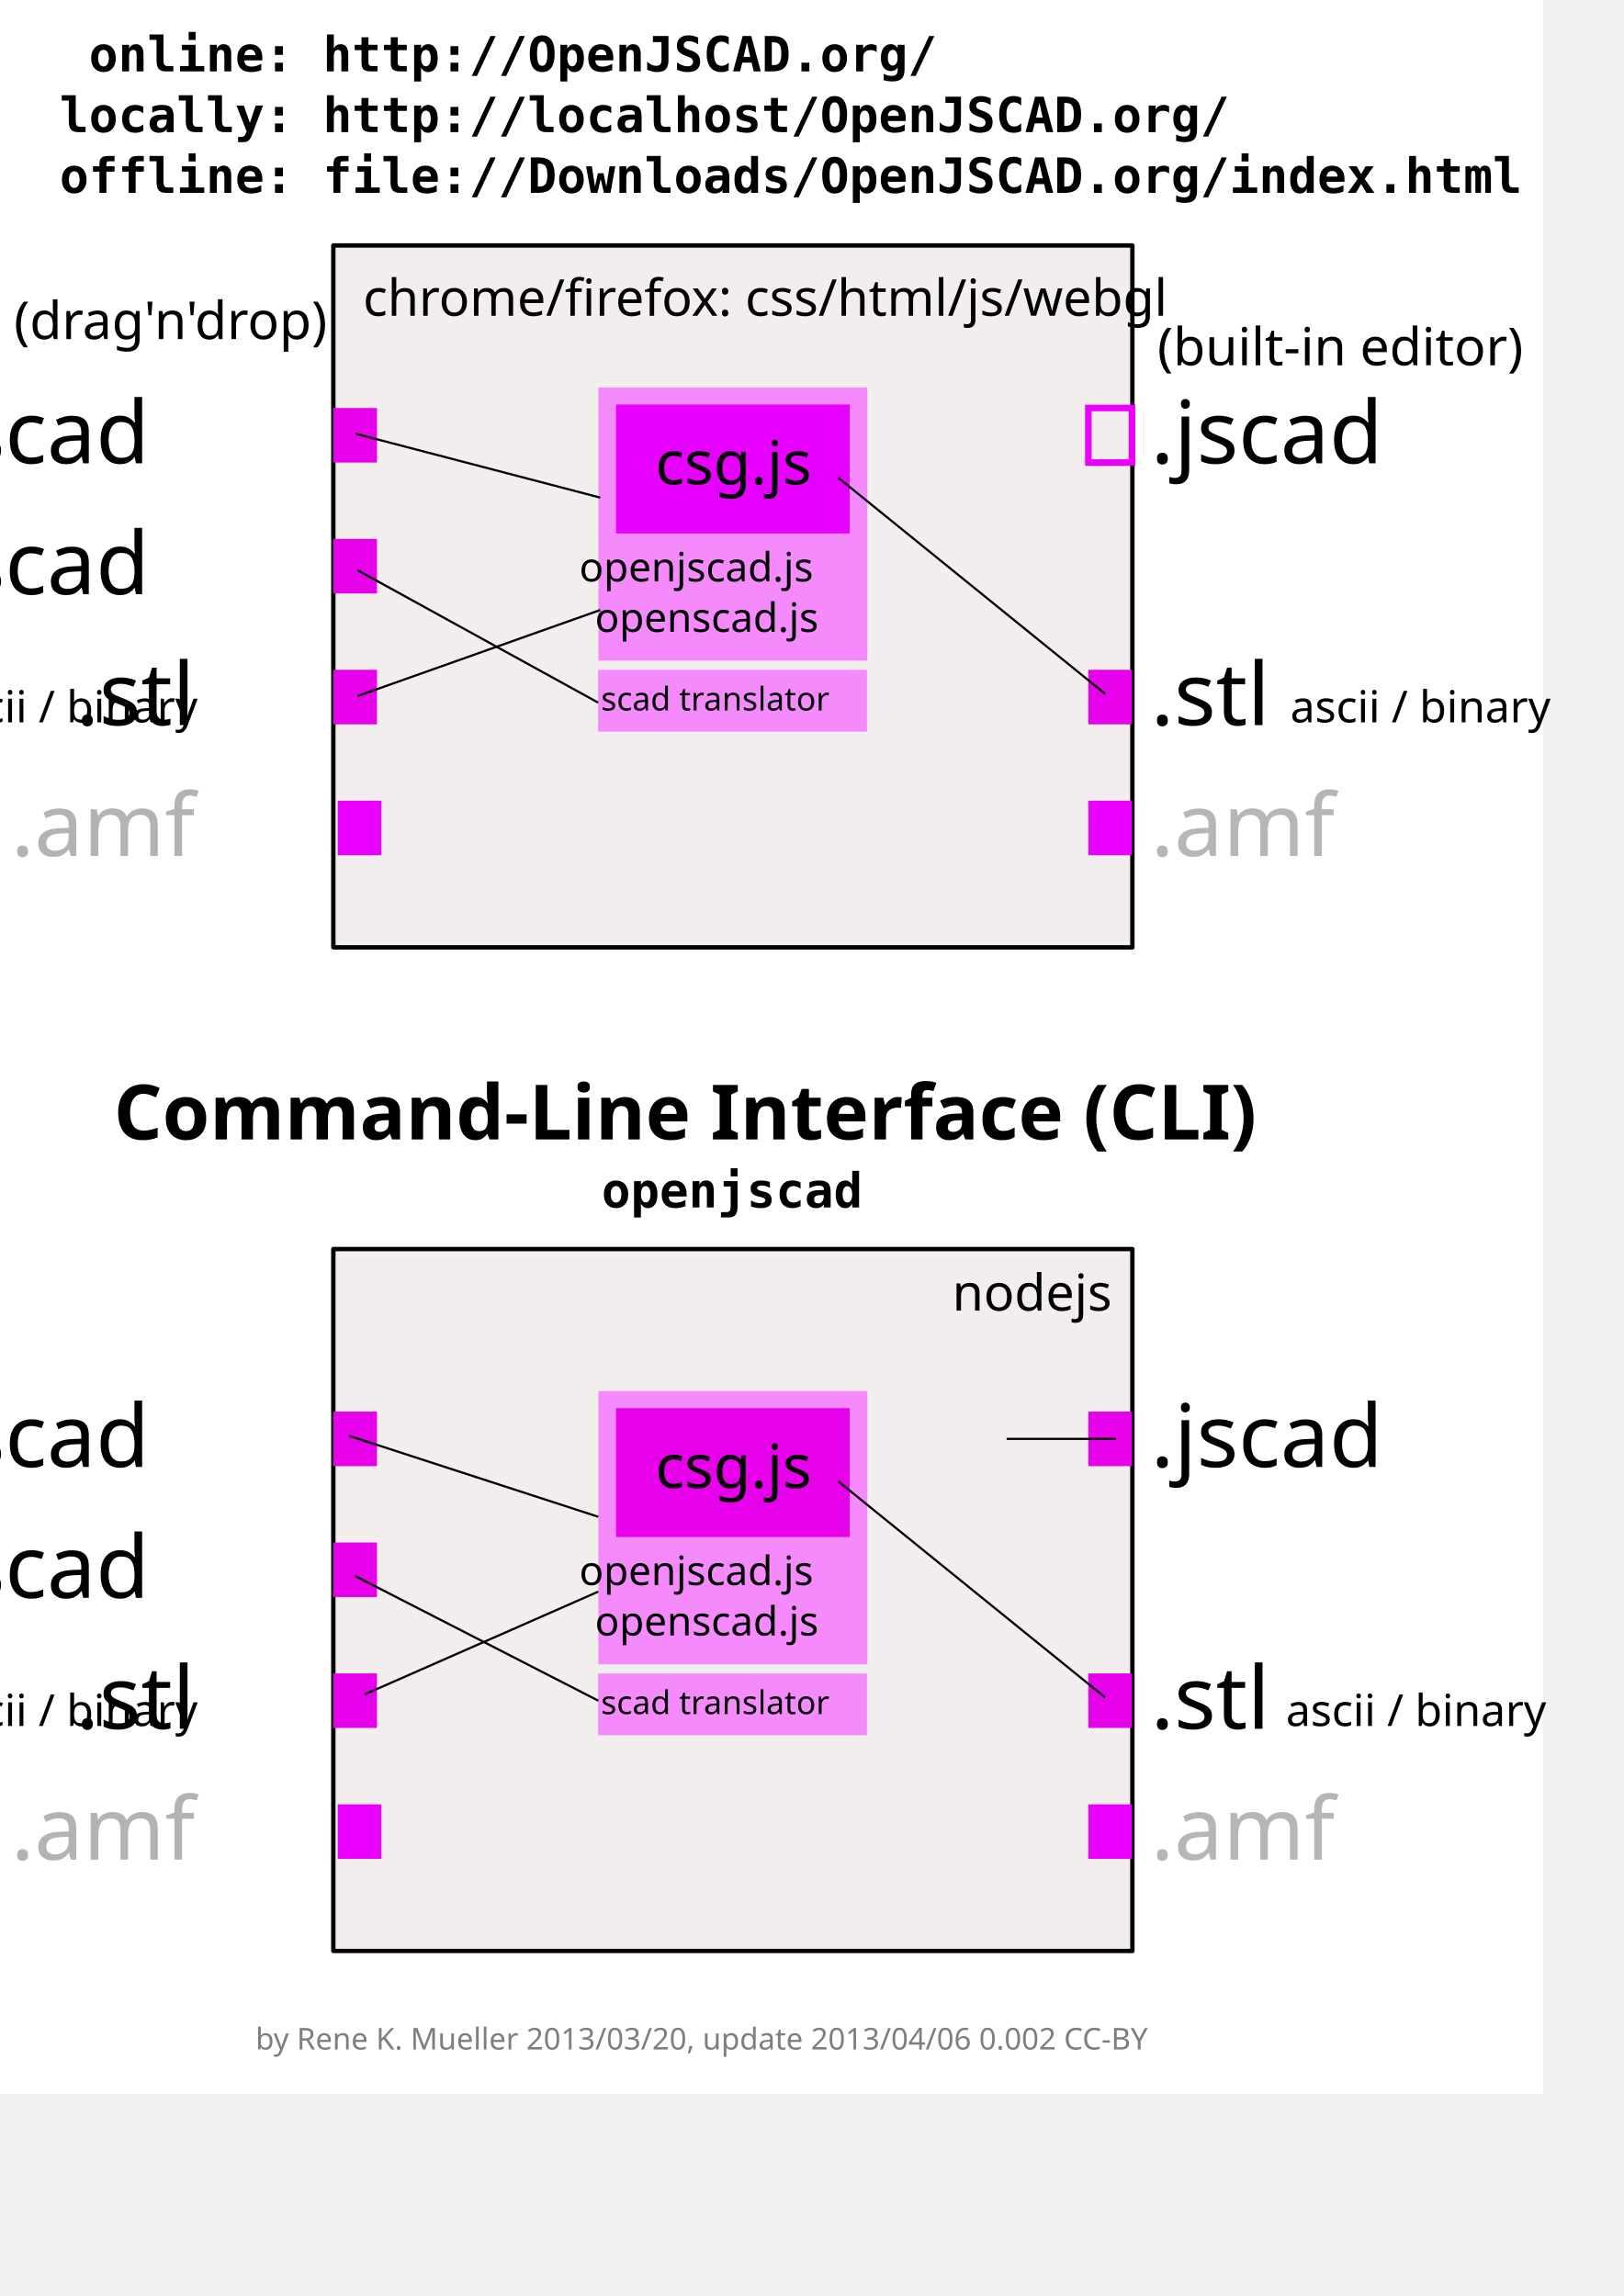
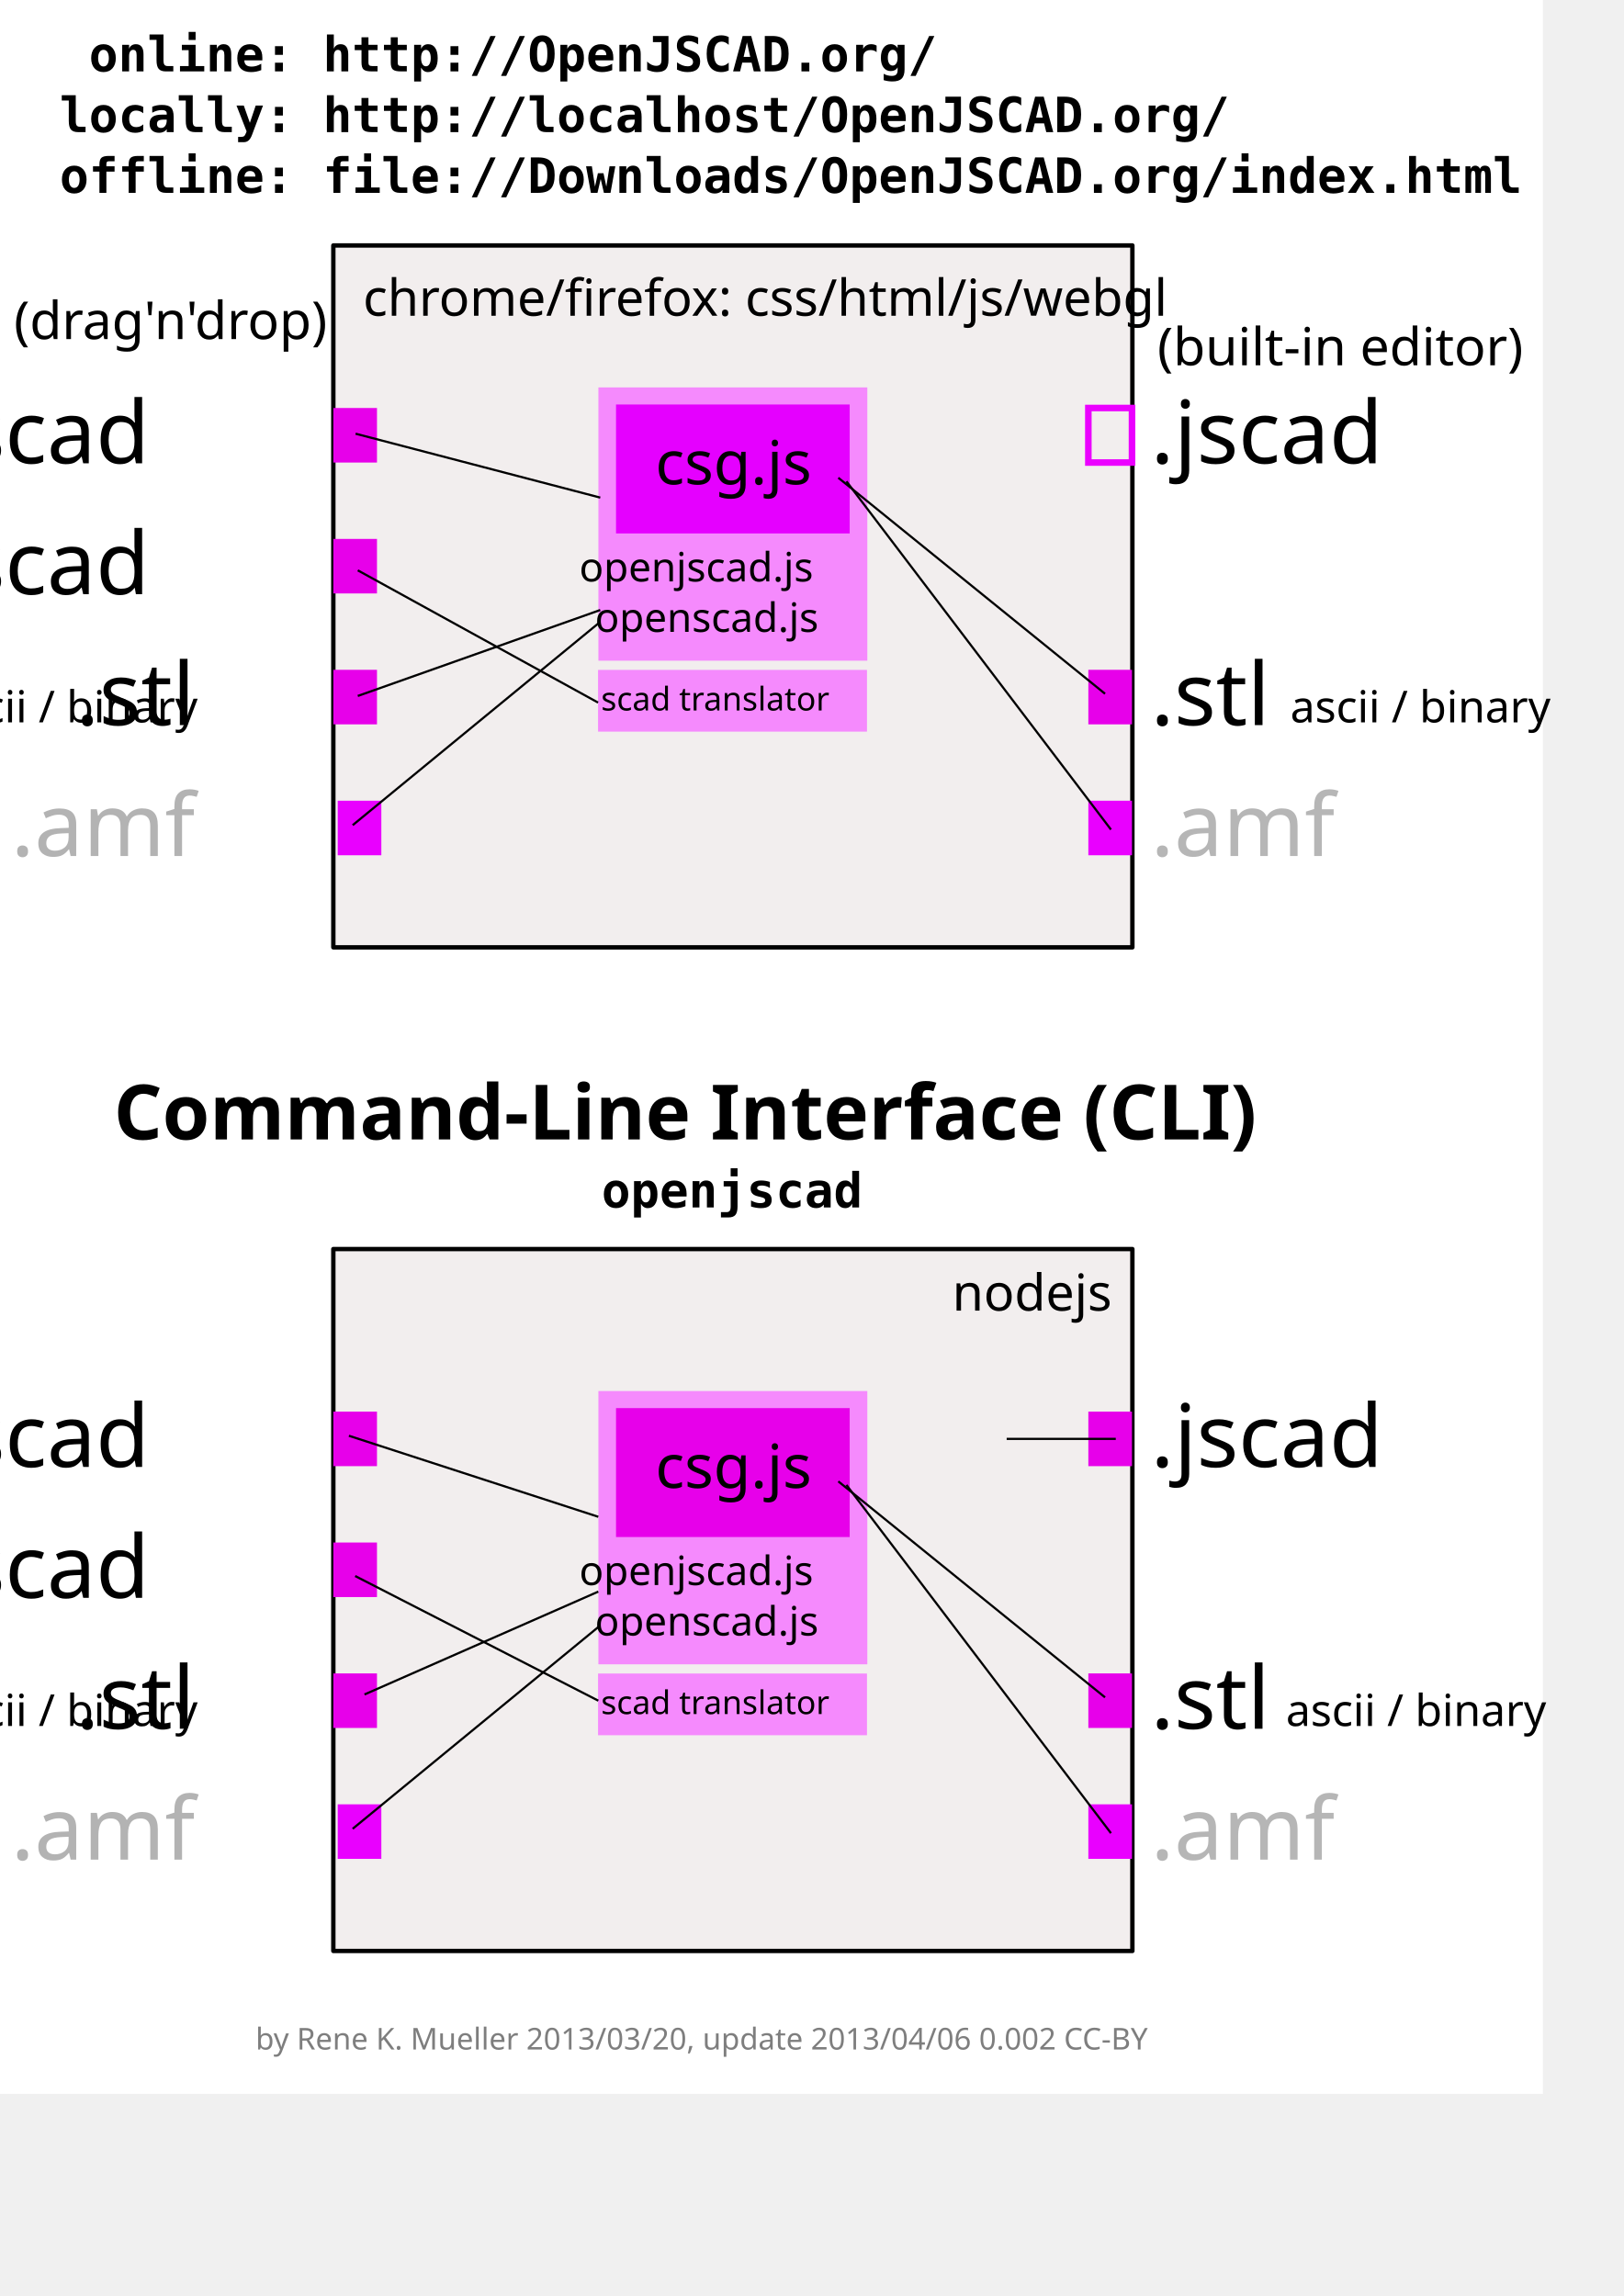
<svg xmlns="http://www.w3.org/2000/svg" width="744.094" height="1052.362" id="svg2" version="1.1">
  <defs id="defs4" />
  <g id="layer1">
    <rect style="fill:#ffffff;fill-opacity:1;stroke:none" id="rect4300" width="748.29" height="1018.605" x="-41.224" y="-58.887" />
    <rect y="572.503" x="152.756" height="321.708" width="366.182" id="rect3876" style="fill:#f2eeee;fill-opacity:1;stroke:#000000;stroke-width:2.01;stroke-linecap:round;stroke-linejoin:round;stroke-miterlimit:4;stroke-opacity:1;stroke-dasharray:none;stroke-dashoffset:0" />
    <text xml:space="preserve" style="font-size:40px;font-style:normal;font-weight:normal;line-height:125%;letter-spacing:0px;word-spacing:0px;fill:#000000;fill-opacity:1;stroke:none;font-family:Sans" x="286.883" y="306.87" id="text4128">
      <tspan id="tspan4130" x="286.883" y="306.87" />
    </text>
    <text xml:space="preserve" style="font-size:35px;font-style:normal;font-variant:normal;font-weight:bold;font-stretch:normal;text-align:center;line-height:125%;letter-spacing:0px;word-spacing:0px;writing-mode:lr-tb;text-anchor:middle;fill:#000000;fill-opacity:1;stroke:none;font-family:Sans;-inkscape-font-specification:Sans Bold" x="333.688" y="-5.471" id="text3788">
      <tspan id="tspan3790" x="333.688" y="-5.471">Web Browser</tspan>
    </text>
    <text xml:space="preserve" style="font-size:35px;font-style:normal;font-variant:normal;font-weight:bold;font-stretch:normal;text-align:center;line-height:125%;letter-spacing:0px;word-spacing:0px;writing-mode:lr-tb;text-anchor:middle;fill:#000000;fill-opacity:1;stroke:none;font-family:Sans;-inkscape-font-specification:Sans Bold" x="336.732" y="522.261" id="text3792">
      <tspan id="tspan3794" x="336.732" y="522.261">Command-Line Interface (CLI)</tspan>
    </text>
    <text xml:space="preserve" style="font-size:40px;font-style:normal;font-variant:normal;font-weight:normal;font-stretch:normal;text-align:end;line-height:125%;letter-spacing:0px;word-spacing:0px;writing-mode:lr-tb;text-anchor:end;fill:#000000;fill-opacity:1;stroke:none;font-family:Sans;-inkscape-font-specification:Sans" x="141.328" y="672.362" id="text3826">
      <tspan id="tspan3828" x="141.328" y="672.362">.jscad</tspan>
      <tspan x="141.328" y="722.362" id="tspan3832" />
    </text>
    <text id="text3844" y="732.362" x="141.328" style="font-size:40px;font-style:normal;font-variant:normal;font-weight:normal;font-stretch:normal;text-align:end;line-height:125%;letter-spacing:0px;word-spacing:0px;writing-mode:lr-tb;text-anchor:end;fill:#000000;fill-opacity:1;stroke:none;font-family:Sans;-inkscape-font-specification:Sans" xml:space="preserve">
      <tspan y="732.362" x="141.328" id="tspan3846">.scad</tspan>
      <tspan id="tspan3848" y="782.362" x="141.328" />
    </text>
    <text xml:space="preserve" style="font-size:40px;font-style:normal;font-variant:normal;font-weight:normal;font-stretch:normal;text-align:end;line-height:125%;letter-spacing:0px;word-spacing:0px;writing-mode:lr-tb;text-anchor:end;fill:#000000;fill-opacity:1;stroke:none;font-family:Sans;-inkscape-font-specification:Sans" x="141.328" y="792.362" id="text3850">
      <tspan x="141.328" y="792.362" id="tspan3854">.stl</tspan>
    </text>
    <text id="text3886" y="672.362" x="527.328" style="font-size:40px;font-style:normal;font-variant:normal;font-weight:normal;font-stretch:normal;text-align:start;line-height:125%;letter-spacing:0px;word-spacing:0px;writing-mode:lr-tb;text-anchor:start;fill:#000000;fill-opacity:1;stroke:none;font-family:Sans;-inkscape-font-specification:Sans" xml:space="preserve">
      <tspan y="672.362" x="527.328" id="tspan3888">.jscad</tspan>
      <tspan id="tspan3890" y="722.362" x="527.328" />
    </text>
    <text id="text3898" y="792.362" x="527.328" style="font-size:40px;font-style:normal;font-variant:normal;font-weight:normal;font-stretch:normal;text-align:start;line-height:125%;letter-spacing:0px;word-spacing:0px;writing-mode:lr-tb;text-anchor:start;fill:#000000;fill-opacity:1;stroke:none;font-family:Sans;-inkscape-font-specification:Sans" xml:space="preserve">
      <tspan id="tspan3900" y="792.362" x="527.328">.stl</tspan>
    </text>
    <rect style="fill:#e700ea;fill-opacity:1;stroke:none" id="rect3858" width="20" height="25" x="152.756" y="647.005" />
    <rect y="707.005" x="152.756" height="25" width="20" id="rect3860" style="fill:#e700ea;fill-opacity:1;stroke:none" />
    <rect style="fill:#e700ea;fill-opacity:1;stroke:none" id="rect3862" width="20" height="25" x="152.756" y="767.005" />
    <rect y="767.005" x="498.756" height="25" width="20" id="rect3870" style="fill:#e700ea;fill-opacity:1;stroke:none" />
    <rect y="647.005" x="498.756" height="25" width="20" id="rect3904" style="fill:#e700ea;fill-opacity:1;stroke:none" />
    <rect style="fill:#f2eeee;fill-opacity:1;stroke:#000000;stroke-width:2.01;stroke-linecap:round;stroke-linejoin:round;stroke-miterlimit:4;stroke-opacity:1;stroke-dasharray:none;stroke-dashoffset:0" id="rect3083" width="366.182" height="321.708" x="152.756" y="112.503" />
    <rect y="187.005" x="152.756" height="25" width="20" id="rect3906" style="fill:#e700ea;fill-opacity:1;stroke:none" />
    <rect style="fill:#e700ea;fill-opacity:1;stroke:none" id="rect3908" width="20" height="25" x="152.756" y="247.005" />
    <rect y="307.005" x="152.756" height="25" width="20" id="rect3910" style="fill:#e700ea;fill-opacity:1;stroke:none" />
    <text id="text3926" y="212.362" x="141.328" style="font-size:40px;font-style:normal;font-variant:normal;font-weight:normal;font-stretch:normal;text-align:end;line-height:125%;letter-spacing:0px;word-spacing:0px;writing-mode:lr-tb;text-anchor:end;fill:#000000;fill-opacity:1;stroke:none;font-family:Sans;-inkscape-font-specification:Sans" xml:space="preserve">
      <tspan y="212.362" x="141.328" id="tspan3928">.jscad</tspan>
      <tspan id="tspan3930" y="262.362" x="141.328" />
    </text>
    <text xml:space="preserve" style="font-size:40px;font-style:normal;font-variant:normal;font-weight:normal;font-stretch:normal;text-align:end;line-height:125%;letter-spacing:0px;word-spacing:0px;writing-mode:lr-tb;text-anchor:end;fill:#000000;fill-opacity:1;stroke:none;font-family:Sans;-inkscape-font-specification:Sans" x="141.328" y="272.362" id="text3932">
      <tspan id="tspan3934" x="141.328" y="272.362">.scad</tspan>
      <tspan x="141.328" y="322.362" id="tspan3936" />
    </text>
    <text id="text3938" y="332.362" x="141.328" style="font-size:40px;font-style:normal;font-variant:normal;font-weight:normal;font-stretch:normal;text-align:end;line-height:125%;letter-spacing:0px;word-spacing:0px;writing-mode:lr-tb;text-anchor:end;fill:#000000;fill-opacity:1;stroke:none;font-family:Sans;-inkscape-font-specification:Sans" xml:space="preserve">
      <tspan id="tspan3940" y="332.362" x="141.328">.stl</tspan>
    </text>
    <text xml:space="preserve" style="font-size:40px;font-style:normal;font-variant:normal;font-weight:normal;font-stretch:normal;text-align:start;line-height:125%;letter-spacing:0px;word-spacing:0px;writing-mode:lr-tb;text-anchor:start;fill:#000000;fill-opacity:1;stroke:none;font-family:Sans;-inkscape-font-specification:Sans" x="527.328" y="332.362" id="text3950">
      <tspan x="527.328" y="332.362" id="tspan3952">.stl</tspan>
    </text>
    <rect style="fill:#e700ea;fill-opacity:1;stroke:none" id="rect3954" width="20" height="25" x="498.756" y="307.005" />
    <text id="text4014" y="553.435" x="275.663" style="font-size:22.081px;font-style:normal;font-variant:normal;font-weight:bold;font-stretch:normal;text-align:start;line-height:125%;letter-spacing:0px;word-spacing:0px;writing-mode:lr-tb;text-anchor:start;fill:#000000;fill-opacity:1;stroke:none;font-family:Monospace;-inkscape-font-specification:Monospace Bold" xml:space="preserve">
      <tspan id="tspan4018" y="553.435" x="275.663">openjscad</tspan>
    </text>
    <rect style="fill:#f58afd;fill-opacity:1;stroke:none" id="rect4126" width="123.239" height="125.259" x="274.228" y="177.57" />
    <rect style="fill:#e500ff;fill-opacity:1;stroke:none" id="rect4107" width="107.076" height="59.094" x="282.309" y="185.399" />
    <text xml:space="preserve" style="font-size:27.776px;font-style:normal;font-weight:normal;line-height:125%;letter-spacing:0px;word-spacing:0px;fill:#000000;fill-opacity:1;stroke:none;font-family:Sans" x="300.334" y="221.964" id="text4109">
      <tspan id="tspan4111" x="300.334" y="221.964">csg.js</tspan>
    </text>
    <text id="text4132" y="266.499" x="335.897" style="font-size:18.492px;font-style:normal;font-variant:normal;font-weight:normal;font-stretch:normal;text-align:center;line-height:125%;letter-spacing:0px;word-spacing:0px;writing-mode:lr-tb;text-anchor:middle;fill:#000000;fill-opacity:1;stroke:none;font-family:Sans;-inkscape-font-specification:Sans" xml:space="preserve">
      <tspan y="266.499" x="335.897" id="tspan4134">openjscad.js</tspan>
      <tspan y="289.614" x="335.897" id="tspan4138">openscad.js</tspan>
    </text>
    <rect style="fill:#f58afd;fill-opacity:1;stroke:none" id="rect4158" width="123.239" height="28.284" x="274.069" y="307.052" />
    <text xml:space="preserve" style="font-size:14.942px;font-style:normal;font-variant:normal;font-weight:normal;font-stretch:normal;text-align:center;line-height:125%;letter-spacing:0px;word-spacing:0px;writing-mode:lr-tb;text-anchor:middle;fill:#000000;fill-opacity:1;stroke:none;font-family:Sans;-inkscape-font-specification:Sans" x="337.489" y="325.635" id="text4160">
      <tspan id="tspan4164" x="337.489" y="325.635">scad translator</tspan>
    </text>
    <path style="fill:none;stroke:#000000;stroke-width:1px;stroke-linecap:butt;stroke-linejoin:miter;stroke-opacity:1" d="M 163.962,318.991 275.079,279.595" id="path4168" />
    <path style="fill:none;stroke:#000000;stroke-width:1px;stroke-linecap:butt;stroke-linejoin:miter;stroke-opacity:1" d="m 162.952,198.783 112.127,29.294 0,0" id="path4170" />
    <path style="fill:none;stroke:#000000;stroke-width:1px;stroke-linecap:butt;stroke-linejoin:miter;stroke-opacity:1" d="m 163.962,261.413 110.107,60.609" id="path4172" />
    <path style="fill:none;stroke:#000000;stroke-width:1px;stroke-linecap:butt;stroke-linejoin:miter;stroke-opacity:1" d="m 384.176,218.986 122.228,98.995" id="path4187" />
    <rect y="637.57" x="274.228" height="125.259" width="123.239" id="rect4222" style="fill:#f58afd;fill-opacity:1;stroke:none" />
    <rect y="645.399" x="282.309" height="59.094" width="107.076" id="rect4224" style="fill:#e700ea;fill-opacity:1;stroke:none" />
    <text id="text4226" y="681.964" x="300.334" style="font-size:27.776px;font-style:normal;font-weight:normal;line-height:125%;letter-spacing:0px;word-spacing:0px;fill:#000000;fill-opacity:1;stroke:none;font-family:Sans" xml:space="preserve">
      <tspan y="681.964" x="300.334" id="tspan4228">csg.js</tspan>
    </text>
    <text xml:space="preserve" style="font-size:18.492px;font-style:normal;font-variant:normal;font-weight:normal;font-stretch:normal;text-align:center;line-height:125%;letter-spacing:0px;word-spacing:0px;writing-mode:lr-tb;text-anchor:middle;fill:#000000;fill-opacity:1;stroke:none;font-family:Sans;-inkscape-font-specification:Sans" x="335.897" y="726.499" id="text4230">
      <tspan id="tspan4232" x="335.897" y="726.499">openjscad.js</tspan>
      <tspan id="tspan4234" x="335.897" y="749.614">openscad.js</tspan>
    </text>
    <rect y="767.052" x="274.069" height="28.284" width="123.239" id="rect4236" style="fill:#f58afd;fill-opacity:1;stroke:none" />
    <text id="text4238" y="785.635" x="337.489" style="font-size:14.942px;font-style:normal;font-variant:normal;font-weight:normal;font-stretch:normal;text-align:center;line-height:125%;letter-spacing:0px;word-spacing:0px;writing-mode:lr-tb;text-anchor:middle;fill:#000000;fill-opacity:1;stroke:none;font-family:Sans;-inkscape-font-specification:Sans" xml:space="preserve">
      <tspan y="785.635" x="337.489" id="tspan4240">scad translator</tspan>
    </text>
    <path style="fill:none;stroke:#000000;stroke-width:1px;stroke-linecap:butt;stroke-linejoin:miter;stroke-opacity:1" d="m 159.899,658.076 114.286,37.143" id="path4242" />
    <path style="fill:none;stroke:#000000;stroke-width:1px;stroke-linecap:butt;stroke-linejoin:miter;stroke-opacity:1" d="m 162.756,722.362 111.429,57.143" id="path4244" />
    <path style="fill:none;stroke:#000000;stroke-width:1px;stroke-linecap:butt;stroke-linejoin:miter;stroke-opacity:1" d="M 167.042,776.648 274.185,729.505" id="path4246" />
    <path style="fill:none;stroke:#000000;stroke-width:1px;stroke-linecap:butt;stroke-linejoin:miter;stroke-opacity:1" d="m 461.328,659.505 50,0" id="path4252" />
    <text xml:space="preserve" style="font-size:40px;font-style:normal;font-variant:normal;font-weight:normal;font-stretch:normal;text-align:start;line-height:125%;letter-spacing:0px;word-spacing:0px;writing-mode:lr-tb;text-anchor:start;fill:#000000;fill-opacity:1;stroke:none;font-family:Sans;-inkscape-font-specification:Sans" x="527.328" y="212.362" id="text4258">
      <tspan id="tspan4260" x="527.328" y="212.362">.jscad</tspan>
      <tspan x="527.328" y="262.362" id="tspan4262" />
    </text>
    <text xml:space="preserve" style="font-size:24px;font-style:normal;font-variant:normal;font-weight:normal;font-stretch:normal;text-align:start;line-height:125%;letter-spacing:0px;word-spacing:0px;writing-mode:lr-tb;text-anchor:start;fill:#000000;fill-opacity:1;stroke:none;font-family:Sans;-inkscape-font-specification:Sans" x="530.41" y="167.417" id="text4264">
      <tspan x="530.41" y="167.417" id="tspan4266">(built-in editor)</tspan>
    </text>
    <text id="text4268" y="155.417" x="6.41" style="font-size:24px;font-style:normal;font-variant:normal;font-weight:normal;font-stretch:normal;text-align:start;line-height:125%;letter-spacing:0px;word-spacing:0px;writing-mode:lr-tb;text-anchor:start;fill:#000000;fill-opacity:1;stroke:none;font-family:Sans;-inkscape-font-specification:Sans" xml:space="preserve">
      <tspan id="tspan4270" y="155.417" x="6.41">(drag'n'drop)</tspan>
    </text>
    <rect style="fill:none;stroke:#eb00ff;stroke-width:3;stroke-miterlimit:4;stroke-opacity:1;stroke-dasharray:none" id="rect4285" width="20" height="25" x="498.756" y="187.005" />
    <text xml:space="preserve" style="font-size:13.812px;font-style:normal;font-variant:normal;font-weight:normal;font-stretch:normal;text-align:center;line-height:125%;letter-spacing:0px;word-spacing:0px;writing-mode:lr-tb;text-anchor:middle;opacity:0.505;fill:#000000;fill-opacity:1;stroke:none;font-family:Sans;-inkscape-font-specification:Sans" x="330.53" y="939.392" id="text4302">
      <tspan id="tspan4304" x="330.53" y="939.392">by Rene K. Mueller 2013/03/20, update 2013/04/06 0.002 CC-BY</tspan>
    </text>
    <path id="path4489" d="m 384.176,678.986 122.228,98.995" style="fill:none;stroke:#000000;stroke-width:1px;stroke-linecap:butt;stroke-linejoin:miter;stroke-opacity:1" />
    <text id="text3205" y="32.729" x="27.32" style="font-size:22.263px;font-style:normal;font-variant:normal;font-weight:bold;font-stretch:normal;text-align:start;line-height:125%;letter-spacing:0px;word-spacing:0px;writing-mode:lr;text-anchor:start;fill:#000000;fill-opacity:1;stroke:none;font-family:Monospace;-inkscape-font-specification:Monospace Bold" xml:space="preserve">
      <tspan y="32.729" x="27.32" id="tspan3207"> online: http://OpenJSCAD.org/</tspan>
      <tspan id="tspan3209" y="60.557" x="27.32">locally: http://localhost/OpenJSCAD.org/</tspan>
      <tspan id="tspan3211" y="88.386" x="27.32">offline: file://Downloads/OpenJSCAD.org/index.html</tspan>
    </text>
    <text xml:space="preserve" style="font-size:23.31px;font-style:normal;font-weight:normal;line-height:125%;letter-spacing:0px;word-spacing:0px;fill:#000000;fill-opacity:1;stroke:none;font-family:Sans" x="436.374" y="600.715" id="text3068">
      <tspan id="tspan3070" x="436.374" y="600.715">nodejs</tspan>
    </text>
    <text id="text3085" y="144.715" x="166.374" style="font-size:23.31px;font-style:normal;font-weight:normal;line-height:125%;letter-spacing:0px;word-spacing:0px;fill:#000000;fill-opacity:1;stroke:none;font-family:Sans" xml:space="preserve">
      <tspan y="144.715" x="166.374" id="tspan3087">chrome/firefox: css/html/js/webgl</tspan>
    </text>
    <rect style="fill:#e900ff;stroke:none;stroke-width:3;stroke-miterlimit:4;stroke-opacity:1;stroke-dasharray:6, 6;stroke-dashoffset:0;fill-opacity:1" id="rect3855" width="20" height="25" x="498.756" y="367.005" />
    <text id="text3857" y="392.362" x="527.328" style="font-size:40px;font-style:normal;font-variant:normal;font-weight:normal;font-stretch:normal;text-align:start;line-height:125%;letter-spacing:0px;word-spacing:0px;writing-mode:lr-tb;text-anchor:start;opacity:0.288;fill:#000000;fill-opacity:1;stroke:none;font-family:Sans;-inkscape-font-specification:Sans" xml:space="preserve">
      <tspan id="tspan3859" y="392.362" x="527.328">.amf</tspan>
    </text>
    <text xml:space="preserve" style="font-size:40px;font-style:normal;font-variant:normal;font-weight:normal;font-stretch:normal;text-align:end;line-height:125%;letter-spacing:0px;word-spacing:0px;writing-mode:lr-tb;text-anchor:end;fill:#000000;fill-opacity:1;stroke:none;font-family:Sans;-inkscape-font-specification:Sans;opacity:0.3" x="141.328" y="392.362" id="text3080">
      <tspan x="141.328" y="392.362" id="tspan3082">.amf</tspan>
    </text>
    <rect y="367.005" x="154.756" height="25" width="20" id="rect3863" style="fill:#e900ff;stroke:none;stroke-width:3;stroke-miterlimit:4;stroke-opacity:1;stroke-dasharray:6, 6;stroke-dashoffset:0;fill-opacity:1" />
    <rect y="827.005" x="498.756" height="25" width="20" id="rect3878" style="fill:#e900ff;stroke:none;stroke-width:3;stroke-miterlimit:4;stroke-opacity:1;stroke-dasharray:6, 6;stroke-dashoffset:0;fill-opacity:1" />
    <text xml:space="preserve" style="font-size:40px;font-style:normal;font-variant:normal;font-weight:normal;font-stretch:normal;text-align:start;line-height:125%;letter-spacing:0px;word-spacing:0px;writing-mode:lr-tb;text-anchor:start;opacity:0.288;fill:#000000;fill-opacity:1;stroke:none;font-family:Sans;-inkscape-font-specification:Sans" x="527.328" y="852.362" id="text3880">
      <tspan x="527.328" y="852.362" id="tspan3882">.amf</tspan>
    </text>
    <text id="text3884" y="852.362" x="141.328" style="font-size:40px;font-style:normal;font-variant:normal;font-weight:normal;font-stretch:normal;text-align:end;line-height:125%;letter-spacing:0px;word-spacing:0px;writing-mode:lr-tb;text-anchor:end;opacity:0.3;fill:#000000;fill-opacity:1;stroke:none;font-family:Sans;-inkscape-font-specification:Sans" xml:space="preserve">
      <tspan id="tspan3886" y="852.362" x="141.328">.amf</tspan>
    </text>
    <rect style="fill:#e900ff;stroke:none;stroke-width:3;stroke-miterlimit:4;stroke-opacity:1;stroke-dasharray:6, 6;stroke-dashoffset:0;fill-opacity:1" id="rect3888" width="20" height="25" x="154.756" y="827.005" />
    <text xml:space="preserve" style="font-size:20.211px;font-style:normal;font-weight:normal;line-height:125%;letter-spacing:0px;word-spacing:0px;fill:#000000;fill-opacity:1;stroke:none;font-family:Sans" x="589.286" y="791.098" id="text3878">
      <tspan id="tspan3880" x="589.286" y="791.098">ascii / binary</tspan>
    </text>
    <text id="text3882" y="791.098" x="-28.714" style="font-size:20.211px;font-style:normal;font-weight:normal;line-height:125%;letter-spacing:0px;word-spacing:0px;fill:#000000;fill-opacity:1;stroke:none;font-family:Sans" xml:space="preserve">
      <tspan y="791.098" x="-28.714" id="tspan3884">ascii / binary</tspan>
    </text>
    <text xml:space="preserve" style="font-size:20.211px;font-style:normal;font-weight:normal;line-height:125%;letter-spacing:0px;word-spacing:0px;fill:#000000;fill-opacity:1;stroke:none;font-family:Sans" x="-28.714" y="331.098" id="text3887">
      <tspan id="tspan3889" x="-28.714" y="331.098">ascii / binary</tspan>
    </text>
    <text id="text3891" y="331.098" x="591.286" style="font-size:20.211px;font-style:normal;font-weight:normal;line-height:125%;letter-spacing:0px;word-spacing:0px;fill:#000000;fill-opacity:1;stroke:none;font-family:Sans" xml:space="preserve">
      <tspan y="331.098" x="591.286" id="tspan3893">ascii / binary</tspan>
    </text>
+     <path style="fill:none;stroke:#000000;stroke-width:1px;stroke-linecap:butt;stroke-linejoin:miter;stroke-opacity:1" d="m 387.899,680.626 121.218,159.604" id="path3895" />
+     <path style="fill:none;stroke:#000000;stroke-width:1px;stroke-linecap:butt;stroke-linejoin:miter;stroke-opacity:1" d="M 161.624,838.21 274.761,745.276" id="path3910" />
+     <path id="path3912" d="m 387.899,220.626 121.218,159.604" style="fill:none;stroke:#000000;stroke-width:1px;stroke-linecap:butt;stroke-linejoin:miter;stroke-opacity:1" />
+     <path id="path3914" d="M 161.624,378.21 274.761,285.276" style="fill:none;stroke:#000000;stroke-width:1px;stroke-linecap:butt;stroke-linejoin:miter;stroke-opacity:1" />
  </g>
</svg>
